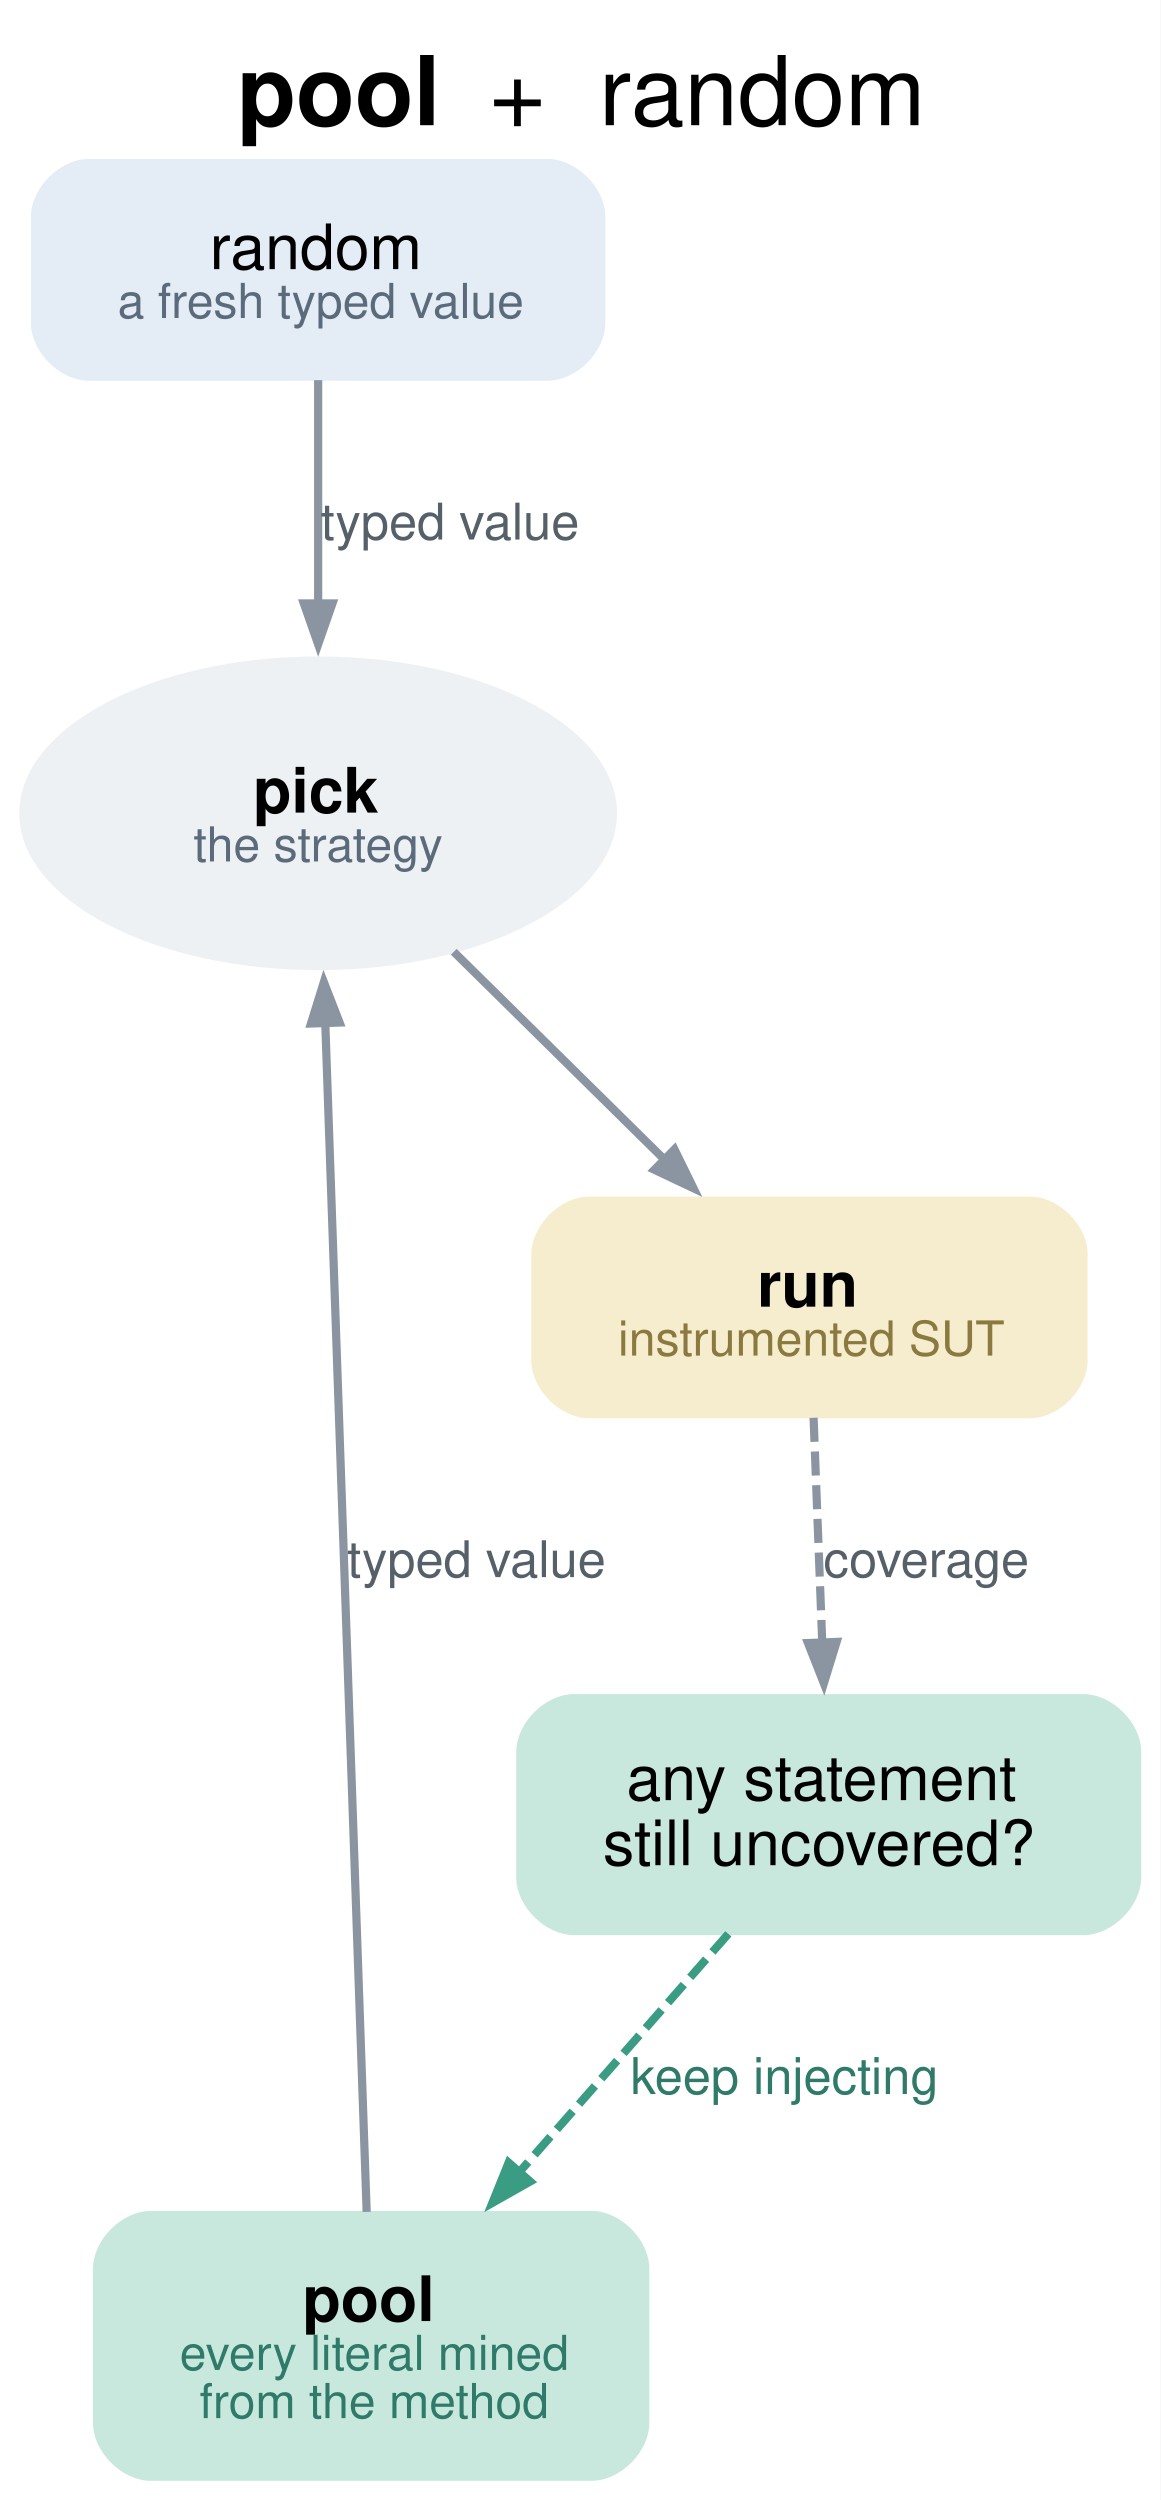
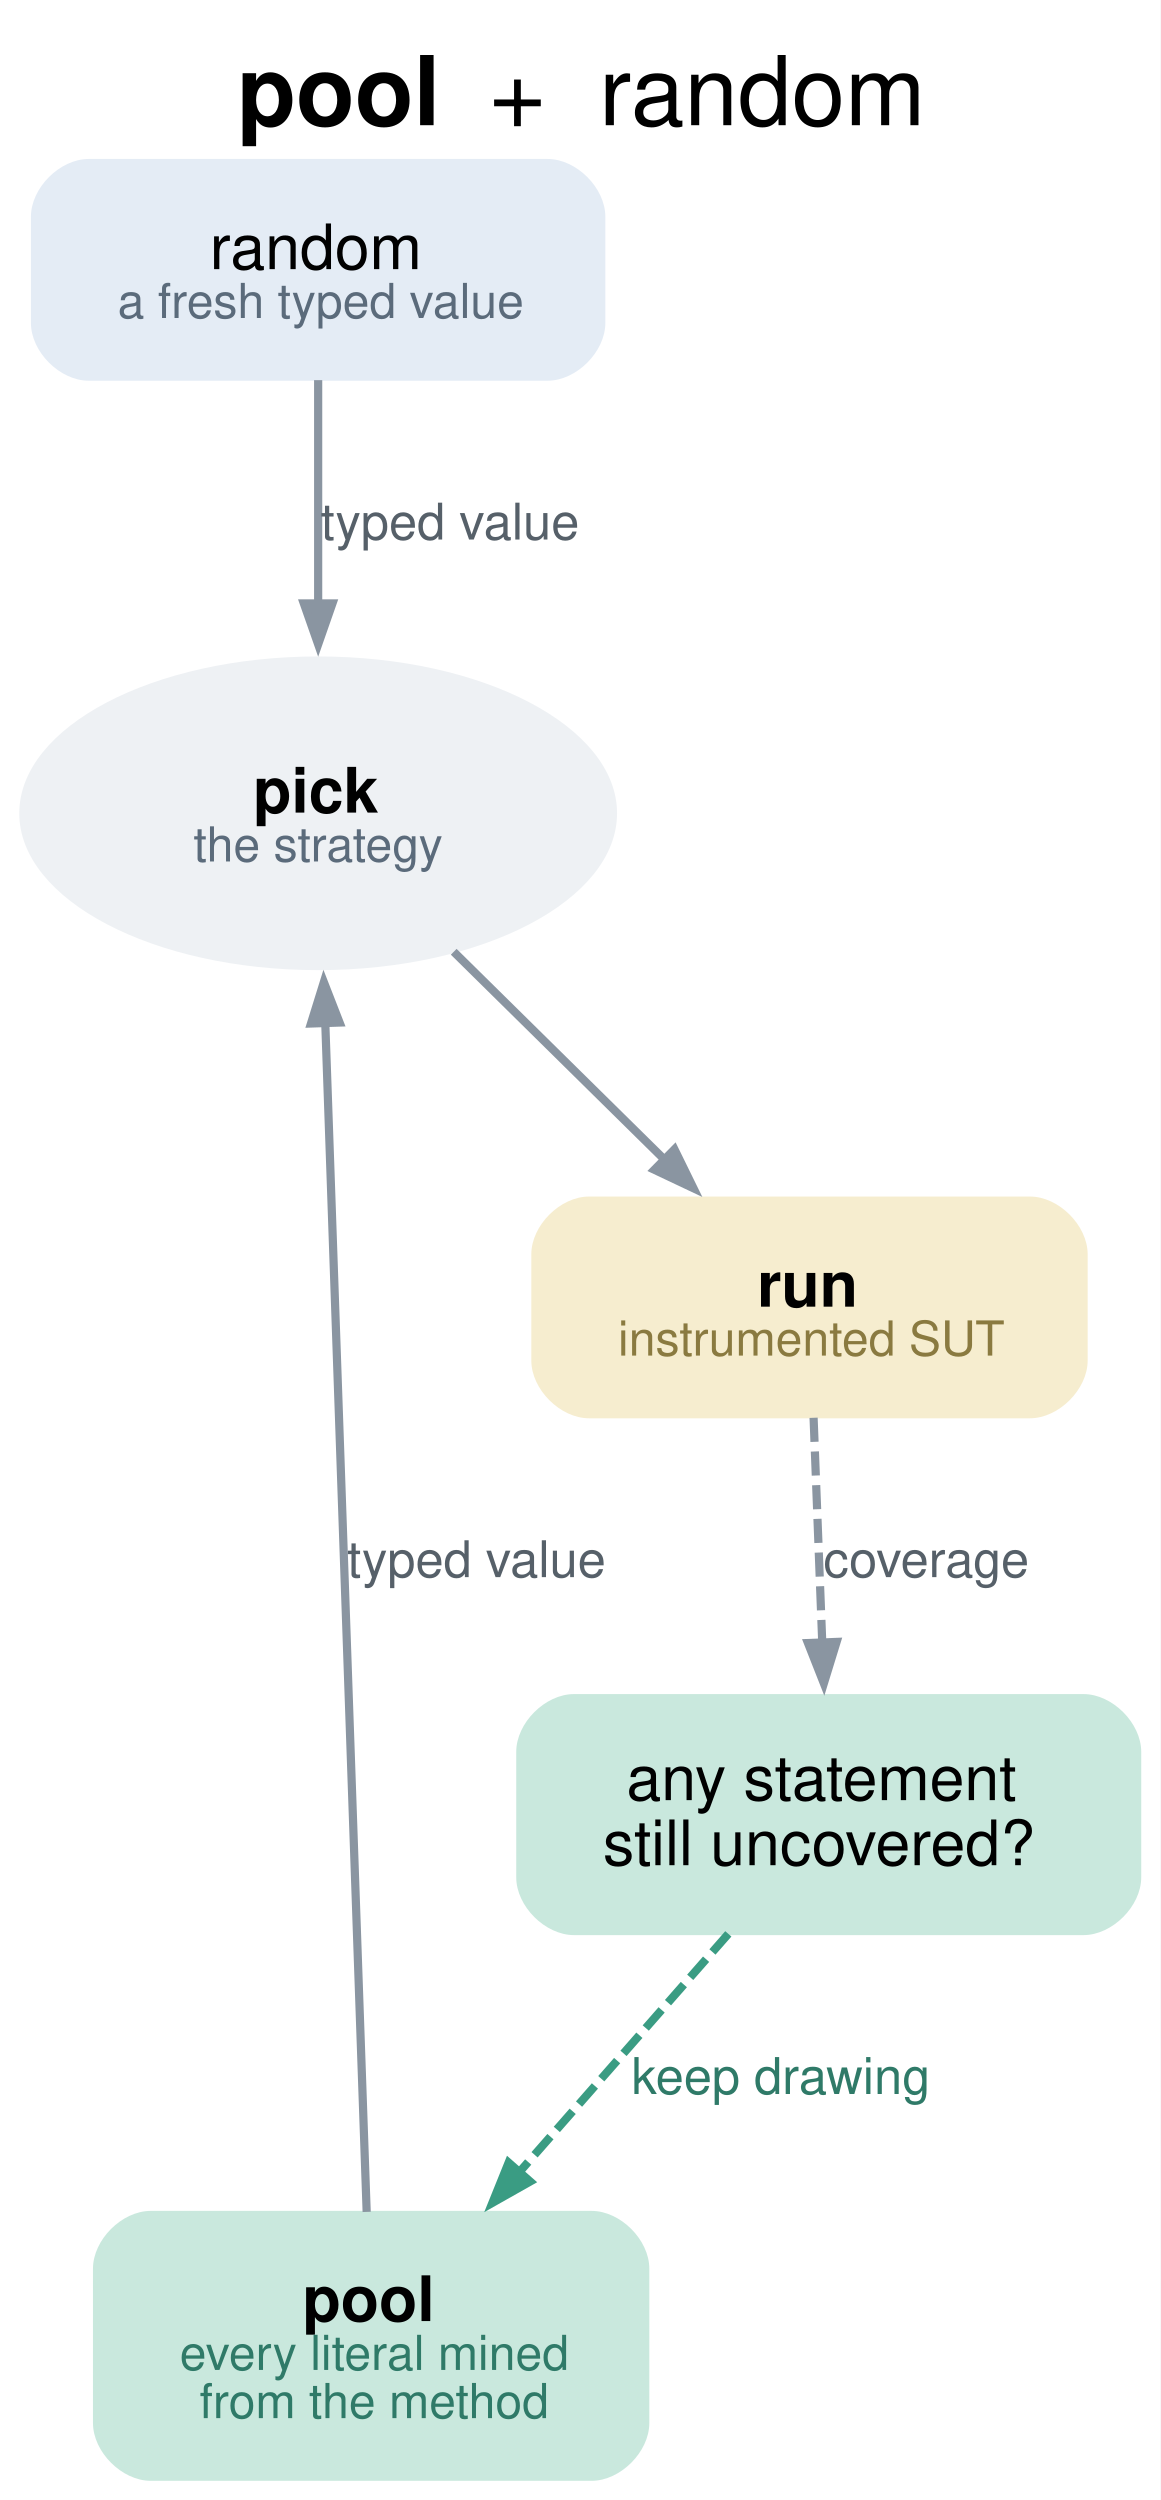
<svg xmlns="http://www.w3.org/2000/svg" width="241pt" height="519pt" viewBox="0.00 0.00 241.00 519.00">
  <g id="graph0" class="graph" transform="scale(1 1) rotate(0) translate(4 515.02)">
    <polygon fill="white" stroke="none" points="-4,4 -4,-515.02 236.92,-515.02 236.92,4 -4,4" />
    <text xml:space="preserve" text-anchor="start" x="45.21" y="-489.02" font-family="Helvetica,sans-Serif" font-weight="bold" font-size="20.00">pool</text>
    <text xml:space="preserve" text-anchor="start" x="86.46" y="-489.02" font-family="Helvetica,sans-Serif" font-size="20.00">  +  random</text>
    <g id="node1" class="node">
      <path fill="#e4ecf5" stroke="black" stroke-width="0" d="M109.67,-482.02C109.67,-482.02 14.42,-482.02 14.42,-482.02 8.42,-482.02 2.42,-476.02 2.42,-470.02 2.42,-470.02 2.42,-447.98 2.42,-447.98 2.42,-441.98 8.42,-435.98 14.42,-435.98 14.42,-435.98 109.67,-435.98 109.67,-435.98 115.67,-435.98 121.67,-441.98 121.67,-447.98 121.67,-447.98 121.67,-470.02 121.67,-470.02 121.67,-476.02 115.67,-482.02 109.67,-482.02" />
      <text xml:space="preserve" text-anchor="start" x="39.55" y="-459.15" font-family="Helvetica,sans-Serif" font-size="13.00">random</text>
      <text xml:space="preserve" text-anchor="start" x="20.42" y="-449" font-family="Helvetica,sans-Serif" font-size="10.00" fill="#5b6b7b">a fresh typed value</text>
    </g>
    <g id="node4" class="node">
      <ellipse fill="#eef1f4" stroke="black" stroke-width="0" cx="62.05" cy="-346.18" rx="62.05" ry="32.56" />
      <text xml:space="preserve" text-anchor="start" x="48.55" y="-346.33" font-family="Helvetica,sans-Serif" font-weight="bold" font-size="13.00">pick</text>
      <text xml:space="preserve" text-anchor="start" x="36.17" y="-336.18" font-family="Helvetica,sans-Serif" font-size="10.00" fill="#5b6b7b">the strategy</text>
    </g>
    <g id="edge1" class="edge">
      <path fill="none" stroke="#8a95a1" stroke-width="1.7" d="M62.05,-436.1C62.05,-422.78 62.05,-405.31 62.05,-389.39" />
      <polygon fill="#8a95a1" stroke="#8a95a1" stroke-width="1.7" points="65.02,-389.75 62.05,-381.25 59.07,-389.75 65.02,-389.75" />
      <text xml:space="preserve" text-anchor="middle" x="89.42" y="-403.01" font-family="Helvetica,sans-Serif" font-size="10.50" fill="#566069">typed value</text>
    </g>
    <g id="node2" class="node">
      <path fill="#c9e8dd" stroke="black" stroke-width="0" d="M118.8,-56.04C118.8,-56.04 27.3,-56.04 27.3,-56.04 21.3,-56.04 15.3,-50.04 15.3,-44.04 15.3,-44.04 15.3,-12 15.3,-12 15.3,-6 21.3,0 27.3,0 27.3,0 118.8,0 118.8,0 124.8,0 130.8,-6 130.8,-12 130.8,-12 130.8,-44.04 130.8,-44.04 130.8,-50.04 124.8,-56.04 118.8,-56.04" />
      <text xml:space="preserve" text-anchor="start" x="58.8" y="-33.17" font-family="Helvetica,sans-Serif" font-weight="bold" font-size="13.00">pool</text>
      <text xml:space="preserve" text-anchor="start" x="33.3" y="-23.02" font-family="Helvetica,sans-Serif" font-size="10.00" fill="#2f7a68">every literal mined</text>
      <text xml:space="preserve" text-anchor="start" x="37.42" y="-13.02" font-family="Helvetica,sans-Serif" font-size="10.00" fill="#2f7a68">from the method</text>
    </g>
    <g id="edge2" class="edge">
      <path fill="none" stroke="#8a95a1" stroke-width="1.7" d="M72.12,-55.83C70.2,-110.82 65.82,-236.74 63.52,-302.86" />
      <polygon fill="#8a95a1" stroke="#8a95a1" stroke-width="1.7" points="60.56,-302.54 63.23,-311.13 66.5,-302.74 60.56,-302.54" />
      <text xml:space="preserve" text-anchor="middle" x="94.92" y="-187.6" font-family="Helvetica,sans-Serif" font-size="10.50" fill="#566069">typed value</text>
    </g>
    <g id="node3" class="node">
      <path fill="#c9e8dd" stroke="black" stroke-width="0" d="M220.92,-163.33C220.92,-163.33 115.17,-163.33 115.17,-163.33 109.17,-163.33 103.17,-157.33 103.17,-151.33 103.17,-151.33 103.17,-125.29 103.17,-125.29 103.17,-119.29 109.17,-113.29 115.17,-113.29 115.17,-113.29 220.92,-113.29 220.92,-113.29 226.92,-113.29 232.92,-119.29 232.92,-125.29 232.92,-125.29 232.92,-151.33 232.92,-151.33 232.92,-157.33 226.92,-163.33 220.92,-163.33" />
      <text xml:space="preserve" text-anchor="start" x="126.05" y="-141.31" font-family="Helvetica,sans-Serif" font-size="13.00">any statement</text>
      <text xml:space="preserve" text-anchor="start" x="121.17" y="-127.81" font-family="Helvetica,sans-Serif" font-size="13.00">still uncovered?</text>
    </g>
    <g id="edge5" class="edge">
      <path fill="none" stroke="#3a9c83" stroke-width="1.7" stroke-dasharray="5,2" d="M147.2,-113.55C134.46,-99.02 117.93,-80.18 103.71,-63.97" />
      <polygon fill="#3a9c83" stroke="#3a9c83" stroke-width="1.7" points="106.06,-62.14 98.22,-57.71 101.59,-66.06 106.06,-62.14" />
-       <text xml:space="preserve" text-anchor="middle" x="158.86" y="-80.31" font-family="Helvetica,sans-Serif" font-size="10.50" fill="#2f7a68">keep injecting</text>
+       <text xml:space="preserve" text-anchor="middle" x="158.11" y="-80.31" font-family="Helvetica,sans-Serif" font-size="10.50" fill="#2f7a68">keep drawing</text>
    </g>
    <g id="node5" class="node">
      <path fill="#f6edcf" stroke="black" stroke-width="0" d="M209.8,-266.62C209.8,-266.62 118.3,-266.62 118.3,-266.62 112.3,-266.62 106.3,-260.62 106.3,-254.62 106.3,-254.62 106.3,-232.58 106.3,-232.58 106.3,-226.58 112.3,-220.58 118.3,-220.58 118.3,-220.58 209.8,-220.58 209.8,-220.58 215.8,-220.58 221.8,-226.58 221.8,-232.58 221.8,-232.58 221.8,-254.62 221.8,-254.62 221.8,-260.62 215.8,-266.62 209.8,-266.62" />
      <text xml:space="preserve" text-anchor="start" x="153.17" y="-243.75" font-family="Helvetica,sans-Serif" font-weight="bold" font-size="13.00">run</text>
      <text xml:space="preserve" text-anchor="start" x="124.3" y="-233.6" font-family="Helvetica,sans-Serif" font-size="10.00" fill="#8a7a40">instrumented SUT</text>
    </g>
    <g id="edge3" class="edge">
      <path fill="none" stroke="#8a95a1" stroke-width="1.7" d="M90.19,-317.43C103.8,-304.01 120.14,-287.9 133.99,-274.24" />
      <polygon fill="#8a95a1" stroke="#8a95a1" stroke-width="1.7" points="136.02,-276.42 139.98,-268.33 131.84,-272.18 136.02,-276.42" />
    </g>
    <g id="edge4" class="edge">
      <path fill="none" stroke="#8a95a1" stroke-width="1.7" stroke-dasharray="5,2" d="M164.9,-220.69C165.42,-207.07 166.11,-189.25 166.71,-173.76" />
      <polygon fill="#8a95a1" stroke="#8a95a1" stroke-width="1.7" points="169.68,-174.16 167.03,-165.55 163.73,-173.93 169.68,-174.16" />
      <text xml:space="preserve" text-anchor="middle" x="188.29" y="-187.6" font-family="Helvetica,sans-Serif" font-size="10.50" fill="#566069">coverage</text>
    </g>
  </g>
</svg>
